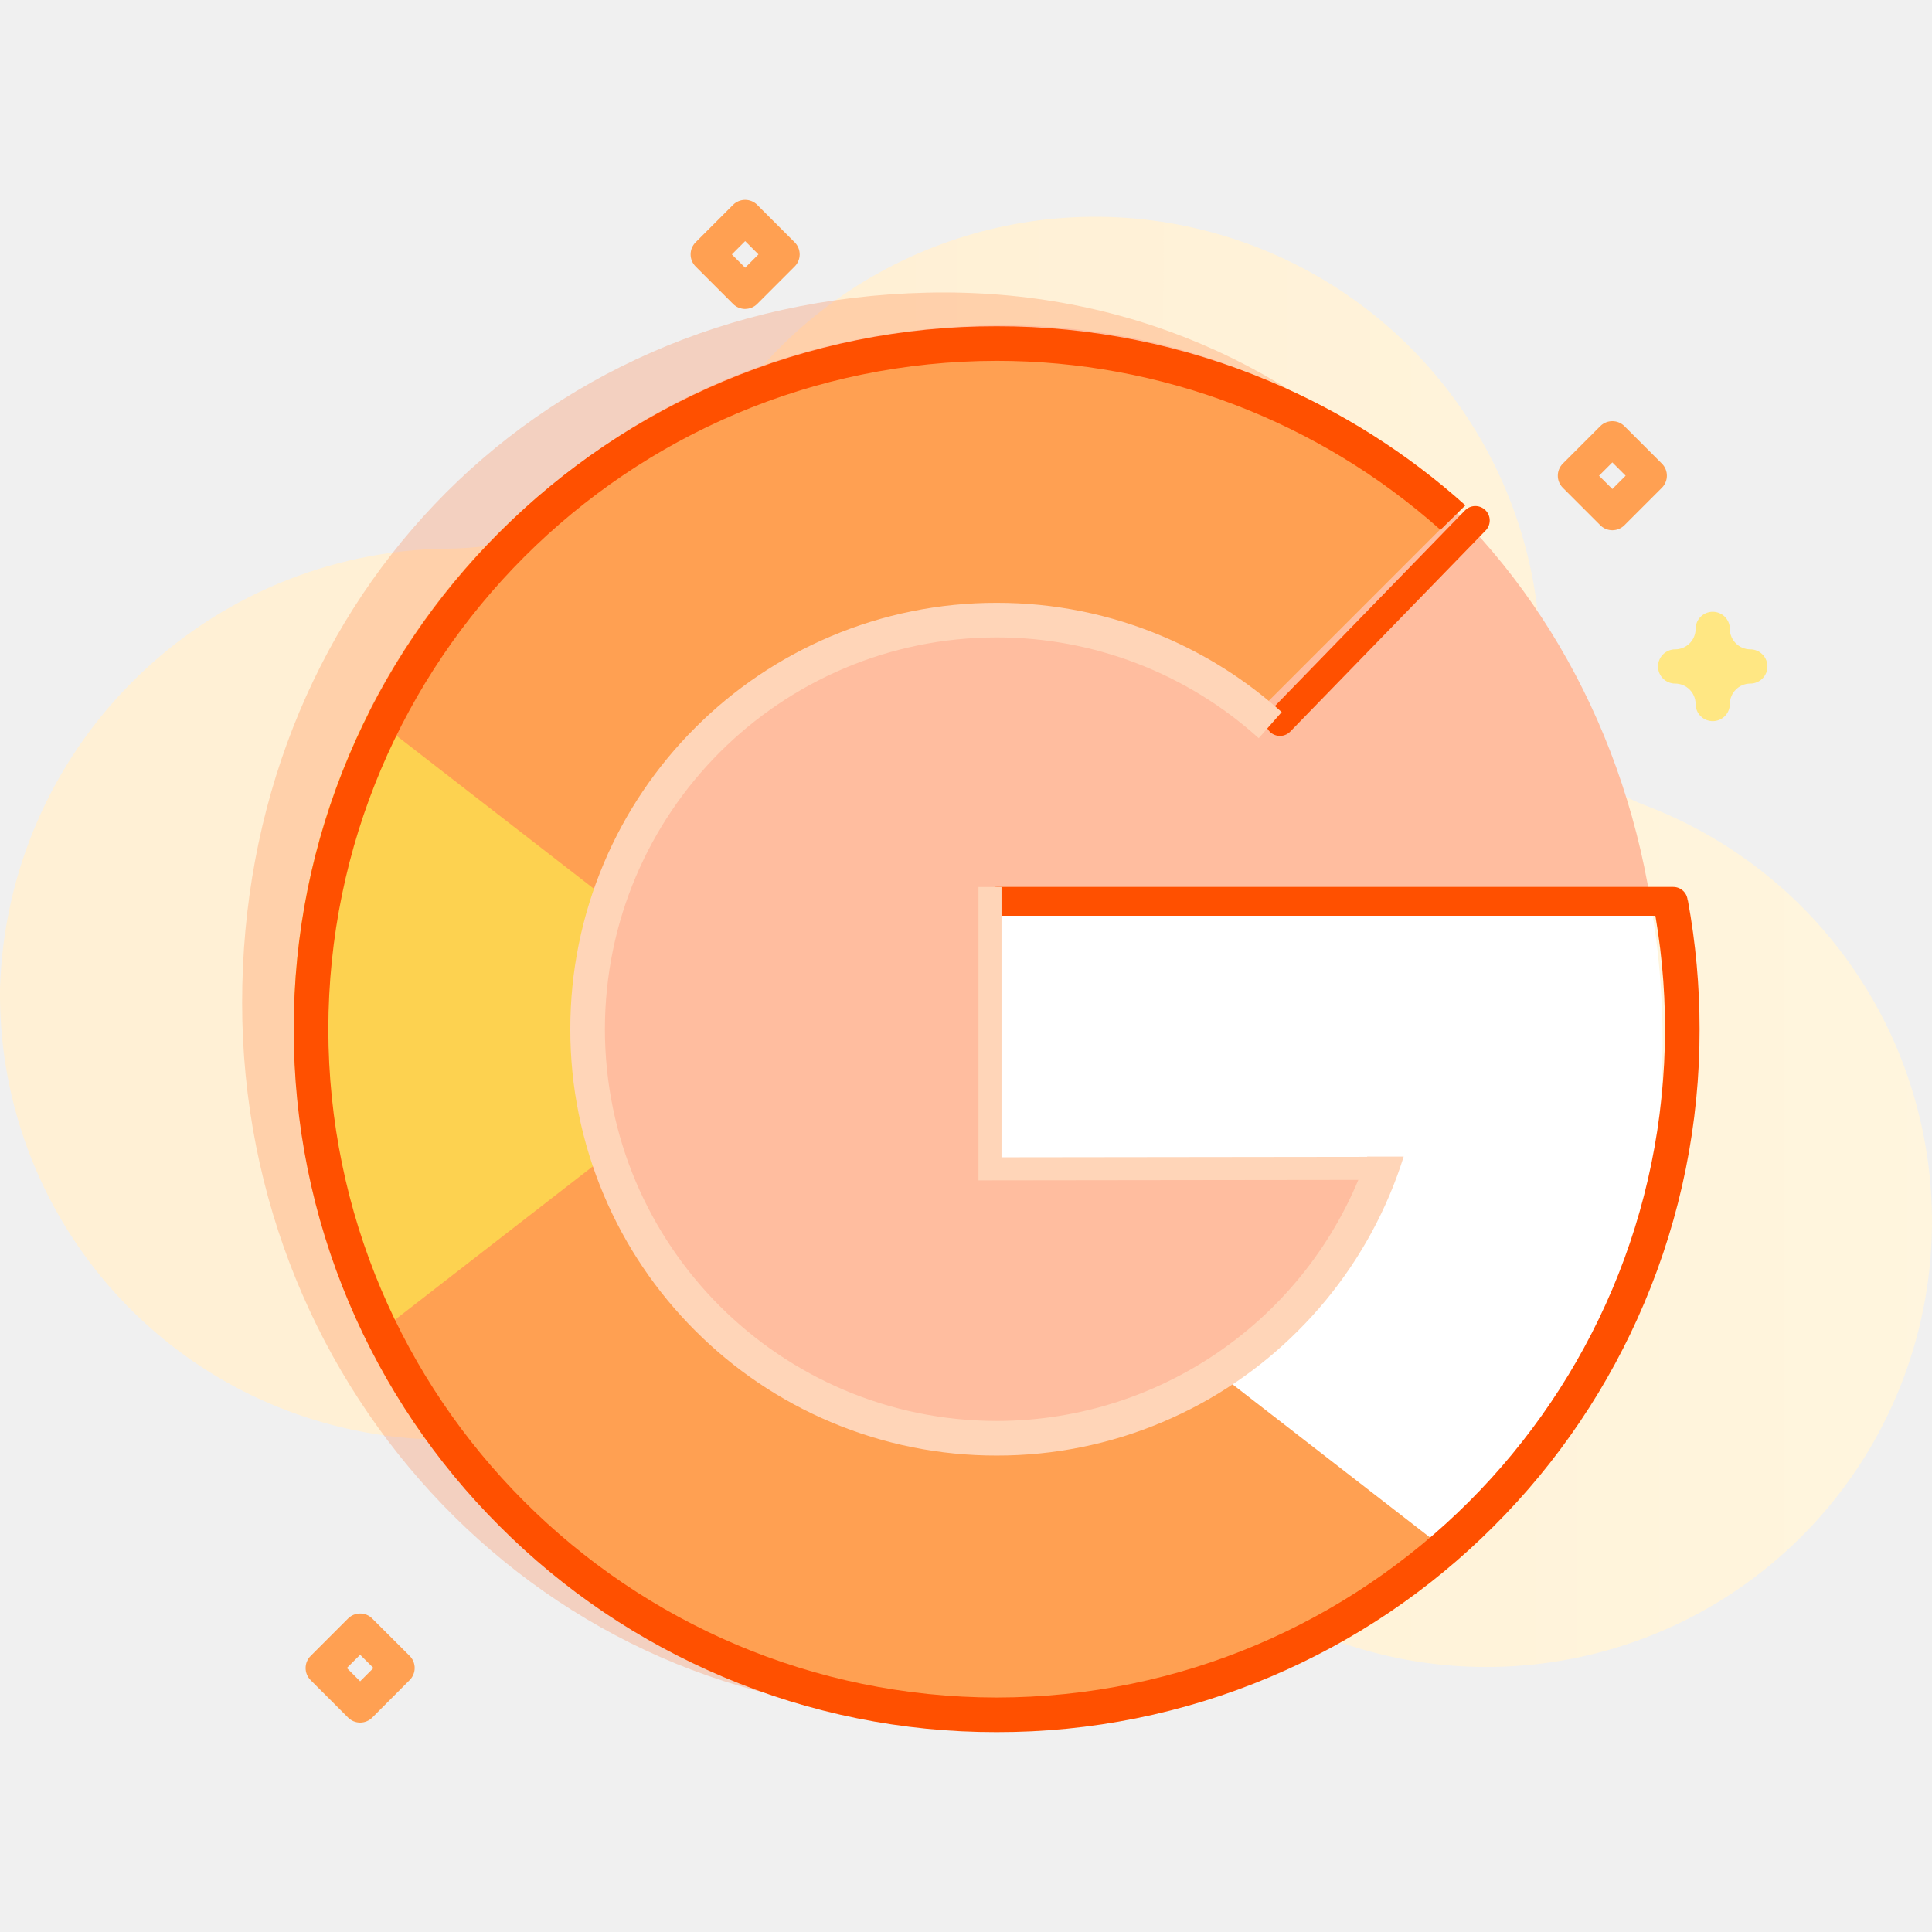
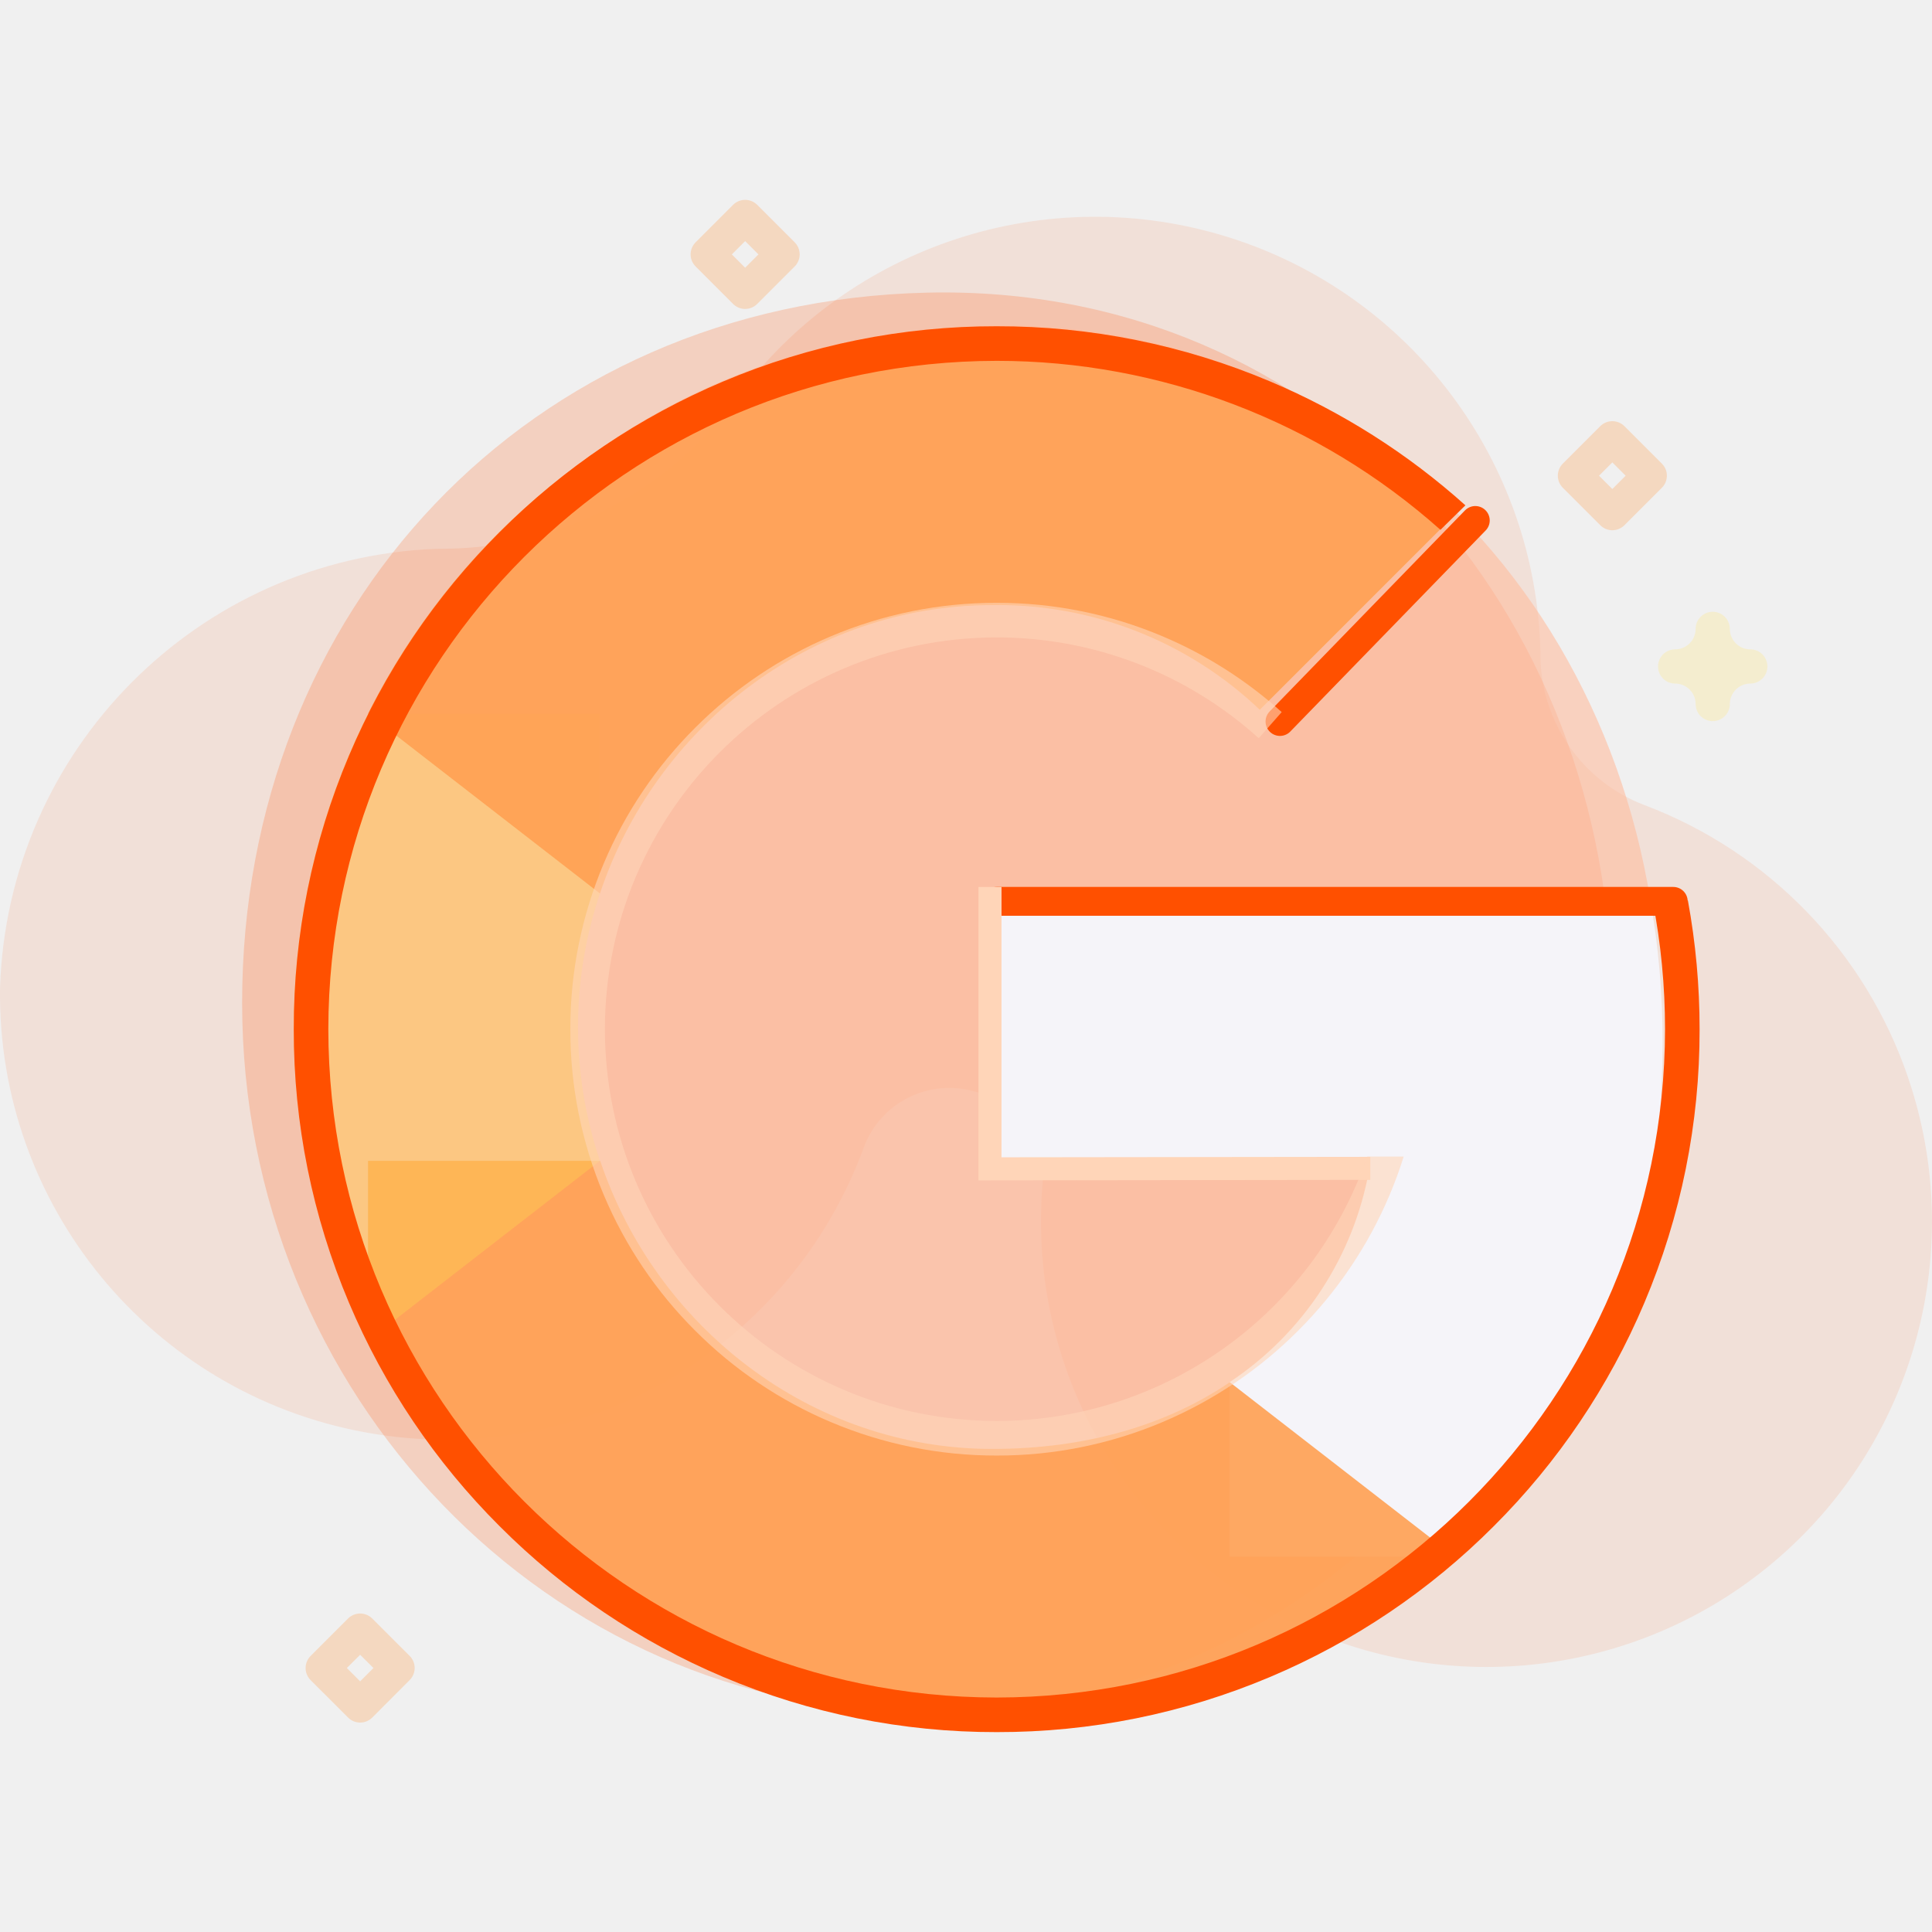
<svg xmlns="http://www.w3.org/2000/svg" id="google-idp-illustration" class="icon" width="100" height="100" viewBox="0 0 167.661 132.967">
-   <defs>
-     <linearGradient id="linear-gradient" x1="0.441" y1="0.5" x2="1.689" y2="0.5" gradientUnits="objectBoundingBox">
-       <stop offset="0" stop-color="#fff0d5" />
-       <stop offset="0.001" stop-color="#fff0d5" />
-       <stop offset="0.511" stop-color="#fff6df" />
-       <stop offset="1" stop-color="#ff5000" stop-opacity="0.29" />
-     </linearGradient>
-   </defs>
  <g transform="translate(-505.507 -96.033)">
-     <path d="M165.587,136.08a38.571,38.571,0,0,0-22.877-23.645,14.006,14.006,0,0,1-9.034-12.915q0-.182,0-.377A38.651,38.651,0,0,0,63.922,77.1,31.541,31.541,0,0,1,38.68,90.187q-.441,0-.884.009A39.38,39.38,0,0,0,0,128.317a38.662,38.662,0,0,0,74.967,13.805,7.911,7.911,0,0,1,9.59-4.837l.15.042a7.891,7.891,0,0,1,5.747,8.226,38.66,38.66,0,1,0,75.127-9.48Z" transform="translate(505.509 36.119)" fill="url(#linear-gradient)" />
-     <path d="M59.433,0c34.656-.806,59.433,27.59,59.433,61.624s-26.609,61.624-59.433,61.624S0,95.658,0,61.624,24.777.806,59.433,0Z" transform="translate(526.519 104.083)" fill="#ff5000" opacity="0.2" />
-     <path d="M58.539,0c34.135-.793,58.539,27.175,58.539,60.7s-26.209,60.7-58.539,60.7S0,94.22,0,60.7,24.4.793,58.539,0Z" transform="translate(532.519 106.937)" fill="#ffbd9f" />
-     <path d="M426.315,170.61a1.484,1.484,0,0,1-1.484-1.484,1.78,1.78,0,0,0-1.778-1.778,1.484,1.484,0,1,1,0-2.969,1.78,1.78,0,0,0,1.778-1.778,1.484,1.484,0,1,1,2.969,0,1.781,1.781,0,0,0,1.778,1.778,1.484,1.484,0,0,1,0,2.969,1.781,1.781,0,0,0-1.778,1.778,1.484,1.484,0,0,1-1.484,1.484Z" transform="translate(227.824 -29.341)" fill="#ffe783" />
-     <path d="M70.611,423.485a1.485,1.485,0,0,1-1.047-.434L66.311,419.8a1.484,1.484,0,0,1,0-2.095l3.252-3.252a1.484,1.484,0,0,1,2.095,0L74.91,417.7a1.484,1.484,0,0,1,0,2.095l-3.252,3.259A1.485,1.485,0,0,1,70.611,423.485Zm-1.154-4.735,1.154,1.154,1.154-1.154L70.611,417.6Z" transform="translate(466.15 -195.312)" fill="#ffa052" />
-     <path d="M396.921,114.711a1.475,1.475,0,0,1-1.047-.434l-3.252-3.252a1.484,1.484,0,0,1,0-2.095l3.252-3.252a1.484,1.484,0,0,1,2.095,0l3.252,3.252a1.484,1.484,0,0,1,0,2.095l-3.252,3.252a1.484,1.484,0,0,1-1.047.434Zm-1.155-4.733,1.155,1.154,1.154-1.154-1.154-1.154Z" transform="translate(248.507 9.99)" fill="#ffa052" />
-     <path d="M142.881,49.889a1.484,1.484,0,0,1-1.047-.434L138.581,46.2a1.484,1.484,0,0,1,0-2.095l3.252-3.252a1.484,1.484,0,0,1,2.095,0l3.252,3.252a1.484,1.484,0,0,1,0,2.095l-3.252,3.252a1.475,1.475,0,0,1-1.047.434Zm-1.154-4.735,1.154,1.154,1.154-1.154L142.881,44Z" transform="translate(427.291 55.609)" fill="#ffa052" />
+     <path class="path fill primary" d="M165.587,136.08a38.571,38.571,0,0,0-22.877-23.645,14.006,14.006,0,0,1-9.034-12.915q0-.182,0-.377A38.651,38.651,0,0,0,63.922,77.1,31.541,31.541,0,0,1,38.68,90.187q-.441,0-.884.009A39.38,39.38,0,0,0,0,128.317a38.662,38.662,0,0,0,74.967,13.805,7.911,7.911,0,0,1,9.59-4.837l.15.042a7.891,7.891,0,0,1,5.747,8.226,38.66,38.66,0,1,0,75.127-9.48Z" transform="translate(505.509 36.119)" fill="#ff5000" opacity="0.1" />
+     <path class="path fill primary" d="M59.433,0c34.656-.806,59.433,27.59,59.433,61.624s-26.609,61.624-59.433,61.624S0,95.658,0,61.624,24.777.806,59.433,0Z" transform="translate(526.519 104.083)" fill="#ff5000" opacity="0.2" />
+     <path class="path fill primary" d="M58.539,0c34.135-.793,58.539,27.175,58.539,60.7s-26.209,60.7-58.539,60.7S0,94.22,0,60.7,24.4.793,58.539,0Z" transform="translate(532.519 106.937)" fill="#ffbd9f" opacity="0.6" />
+     <path class="path fill primary" d="M426.315,170.61a1.484,1.484,0,0,1-1.484-1.484,1.78,1.78,0,0,0-1.778-1.778,1.484,1.484,0,1,1,0-2.969,1.78,1.78,0,0,0,1.778-1.778,1.484,1.484,0,1,1,2.969,0,1.781,1.781,0,0,0,1.778,1.778,1.484,1.484,0,0,1,0,2.969,1.781,1.781,0,0,0-1.778,1.778,1.484,1.484,0,0,1-1.484,1.484Z" transform="translate(227.824 -29.341)" fill="#ffe783" opacity="0.3" />
+     <path class="path fill primary" d="M70.611,423.485a1.485,1.485,0,0,1-1.047-.434L66.311,419.8a1.484,1.484,0,0,1,0-2.095l3.252-3.252a1.484,1.484,0,0,1,2.095,0L74.91,417.7a1.484,1.484,0,0,1,0,2.095l-3.252,3.259A1.485,1.485,0,0,1,70.611,423.485Zm-1.154-4.735,1.154,1.154,1.154-1.154L70.611,417.6Z" transform="translate(466.15 -195.312)" fill="#ffa052" opacity="0.3" />
+     <path class="path fill primary" d="M396.921,114.711a1.475,1.475,0,0,1-1.047-.434l-3.252-3.252a1.484,1.484,0,0,1,0-2.095l3.252-3.252a1.484,1.484,0,0,1,2.095,0l3.252,3.252a1.484,1.484,0,0,1,0,2.095l-3.252,3.252a1.484,1.484,0,0,1-1.047.434Zm-1.155-4.733,1.155,1.154,1.154-1.154-1.154-1.154Z" transform="translate(248.507 9.99)" fill="#ffa052" opacity="0.3" />
+     <path class="path fill primary" d="M142.881,49.889a1.484,1.484,0,0,1-1.047-.434L138.581,46.2a1.484,1.484,0,0,1,0-2.095l3.252-3.252a1.484,1.484,0,0,1,2.095,0l3.252,3.252a1.484,1.484,0,0,1,0,2.095l-3.252,3.252a1.475,1.475,0,0,1-1.047.434Zm-1.154-4.735,1.154,1.154,1.154-1.154L142.881,44Z" transform="translate(427.291 55.609)" fill="#ffa052" opacity="0.3" />
    <g transform="translate(531.05 107.234)">
-       <path d="M330.3,235.412a71.258,71.258,0,0,0-1.046-12.312H272.1v23.333h32.728a28.046,28.046,0,0,1-12.112,18.412v15.14h19.526C323.708,269.431,330.3,253.847,330.3,235.412Z" transform="translate(-211.559 -173.443)" fill="#fff" />
-       <path d="M83.046,373.281c16.342,0,30.123-5.366,40.164-14.627l-19.526-15.14c-5.432,3.7-12.446,5.789-20.616,5.789-15.807,0-29.21-10.664-34.019-25H28.9v15.607A60.6,60.6,0,0,0,83.046,373.281Z" transform="translate(-22.505 -252.112)" fill="#ffa052" />
-       <path d="M26.522,188.806a36.293,36.293,0,0,1,0-23.2V150H6.4a60.643,60.643,0,0,0,0,54.413Z" transform="translate(0 -116.618)" fill="#fdd250" />
-       <path d="M83.046,23.964a32.926,32.926,0,0,1,23.244,9.084h0l17.3-17.3A58.235,58.235,0,0,0,83.046-.014,60.58,60.58,0,0,0,28.9,33.382L49.027,48.989C53.813,34.629,67.239,23.964,83.046,23.964Z" transform="translate(-22.505 0)" fill="#ffa052" />
+       <path d="M330.3,235.412a71.258,71.258,0,0,0-1.046-12.312H272.1v23.333h32.728a28.046,28.046,0,0,1-12.112,18.412v15.14h19.526C323.708,269.431,330.3,253.847,330.3,235.412Z" transform="translate(-211.559 -173.443)" fill="#f5f4f9" />
+       <path class="path fill primary" d="M83.046,373.281c16.342,0,30.123-5.366,40.164-14.627l-19.526-15.14c-5.432,3.7-12.446,5.789-20.616,5.789-15.807,0-29.21-10.664-34.019-25H28.9v15.607A60.6,60.6,0,0,0,83.046,373.281Z" transform="translate(-22.505 -252.112)" fill="#ffa052" opacity="0.9" />
+       <path class="path fill primary" d="M26.522,188.806a36.293,36.293,0,0,1,0-23.2V150H6.4a60.643,60.643,0,0,0,0,54.413Z" transform="translate(0 -116.618)" fill="#fdd250" opacity="0.4" />
+       <path class="path fill primary" d="M83.046,23.964a32.926,32.926,0,0,1,23.244,9.084h0l17.3-17.3A58.235,58.235,0,0,0,83.046-.014,60.58,60.58,0,0,0,28.9,33.382L49.027,48.989C53.813,34.629,67.239,23.964,83.046,23.964Z" transform="translate(-22.505 0)" fill="#ffa052" opacity="0.9" />
    </g>
-     <path d="M-2927,2280a60.609,60.609,0,0,1-23.744-4.794,60.777,60.777,0,0,1-19.39-13.073,60.8,60.8,0,0,1-13.073-19.39A60.626,60.626,0,0,1-2988,2219a60.624,60.624,0,0,1,4.793-23.744,60.805,60.805,0,0,1,13.073-19.39,60.8,60.8,0,0,1,19.39-13.073A60.623,60.623,0,0,1-2927,2158a60.631,60.631,0,0,1,23.745,4.793,60.763,60.763,0,0,1,16.931,10.745l-2.164,2.128A57.883,57.883,0,0,0-2927,2161a58.066,58.066,0,0,0-58,58,58.066,58.066,0,0,0,58,58,58.066,58.066,0,0,0,58-58,58.247,58.247,0,0,0-1.071-11.128l3.055-.044A61.6,61.6,0,0,1-2866,2219a60.622,60.622,0,0,1-4.793,23.744,60.794,60.794,0,0,1-13.073,19.39,60.8,60.8,0,0,1-19.389,13.073A60.617,60.617,0,0,1-2927,2280Z" transform="translate(3519 -2051)" fill="#ff5000" />
+     <path class="path fill primary" d="M-2927,2280a60.609,60.609,0,0,1-23.744-4.794,60.777,60.777,0,0,1-19.39-13.073,60.8,60.8,0,0,1-13.073-19.39A60.626,60.626,0,0,1-2988,2219a60.624,60.624,0,0,1,4.793-23.744,60.805,60.805,0,0,1,13.073-19.39,60.8,60.8,0,0,1,19.39-13.073A60.623,60.623,0,0,1-2927,2158a60.631,60.631,0,0,1,23.745,4.793,60.763,60.763,0,0,1,16.931,10.745l-2.164,2.128A57.883,57.883,0,0,0-2927,2161a58.066,58.066,0,0,0-58,58,58.066,58.066,0,0,0,58,58,58.066,58.066,0,0,0,58-58,58.247,58.247,0,0,0-1.071-11.128l3.055-.044A61.6,61.6,0,0,1-2866,2219a60.622,60.622,0,0,1-4.793,23.744,60.794,60.794,0,0,1-13.073,19.39,60.8,60.8,0,0,1-19.389,13.073A60.617,60.617,0,0,1-2927,2280Z" transform="translate(3519 -2051)" fill="#ff5000" />
    <path d="M3617.694-2032.417l3-3.862,13.4,12.682s7.2,22.293,7.061,22.14-5.315,0-5.315,0Z" transform="translate(-2988 2158)" fill="none" />
-     <path d="M3579.518-2002.094h58.715" transform="translate(-2987.518 2159)" fill="none" stroke="#ff5000" stroke-linecap="round" stroke-width="2.5" />
-     <path d="M3579.742-2002.155l24.329.062" transform="matrix(0.695, -0.719, 0.719, 0.695, -431.788, 4106.632)" fill="none" stroke="#ff5000" stroke-linecap="round" stroke-width="2.5" />
-     <path d="M3612.378-1976.819l-33,.04v-24.457" transform="translate(-2987.958 2156.897)" fill="none" stroke="#ffd5b8" stroke-width="2" />
-     <path d="M-2951,2232a36.755,36.755,0,0,1-14.4-2.908,36.867,36.867,0,0,1-11.761-7.929,36.88,36.88,0,0,1-7.929-11.761A36.762,36.762,0,0,1-2988,2195a36.774,36.774,0,0,1,2.908-14.4,36.878,36.878,0,0,1,7.929-11.76,36.884,36.884,0,0,1,11.761-7.93A36.773,36.773,0,0,1-2951,2158a36.776,36.776,0,0,1,14.4,2.907,36.869,36.869,0,0,1,10.334,6.575c-.863.983-1.5,1.7-1.994,2.264A33.914,33.914,0,0,0-2951,2161a34.039,34.039,0,0,0-34,34,34.039,34.039,0,0,0,34,34,34.036,34.036,0,0,0,32.155-22.945h3.166c-.354,1.132-.768,2.257-1.229,3.346a36.9,36.9,0,0,1-7.93,11.761,36.87,36.87,0,0,1-11.761,7.929A36.757,36.757,0,0,1-2951,2232Z" transform="translate(3543 -2027)" fill="#ffd5b8" />
+     <path class="path stroke primary" d="M3579.518-2002.094h58.715" transform="translate(-2987.518 2159)" fill="none" stroke="#ff5000" stroke-linecap="round" stroke-width="2.5" />
+     <path class="path stroke primary" d="M3579.742-2002.155l24.329.062" transform="matrix(0.695, -0.719, 0.719, 0.695, -431.788, 4106.632)" fill="none" stroke="#ff5000" stroke-linecap="round" stroke-width="2.5" />
+     <path class="path stroke primary" d="M3612.378-1976.819l-33,.04v-24.457" transform="translate(-2987.958 2156.897)" fill="none" stroke="#ffd5b8" stroke-width="2" />
+     <path class="path fill primary" d="M-2951,2232a36.755,36.755,0,0,1-14.4-2.908,36.867,36.867,0,0,1-11.761-7.929,36.88,36.88,0,0,1-7.929-11.761A36.762,36.762,0,0,1-2988,2195a36.774,36.774,0,0,1,2.908-14.4,36.878,36.878,0,0,1,7.929-11.76,36.884,36.884,0,0,1,11.761-7.93A36.773,36.773,0,0,1-2951,2158a36.776,36.776,0,0,1,14.4,2.907,36.869,36.869,0,0,1,10.334,6.575c-.863.983-1.5,1.7-1.994,2.264A33.914,33.914,0,0,0-2951,2161a34.039,34.039,0,0,0-34,34,34.039,34.039,0,0,0,34,34,34.036,34.036,0,0,0,32.155-22.945h3.166c-.354,1.132-.768,2.257-1.229,3.346a36.9,36.9,0,0,1-7.93,11.761,36.87,36.87,0,0,1-11.761,7.929A36.757,36.757,0,0,1-2951,2232Z" transform="translate(3543 -2027)" fill="#ffd5b8" opacity="0.6" />
  </g>
</svg>
